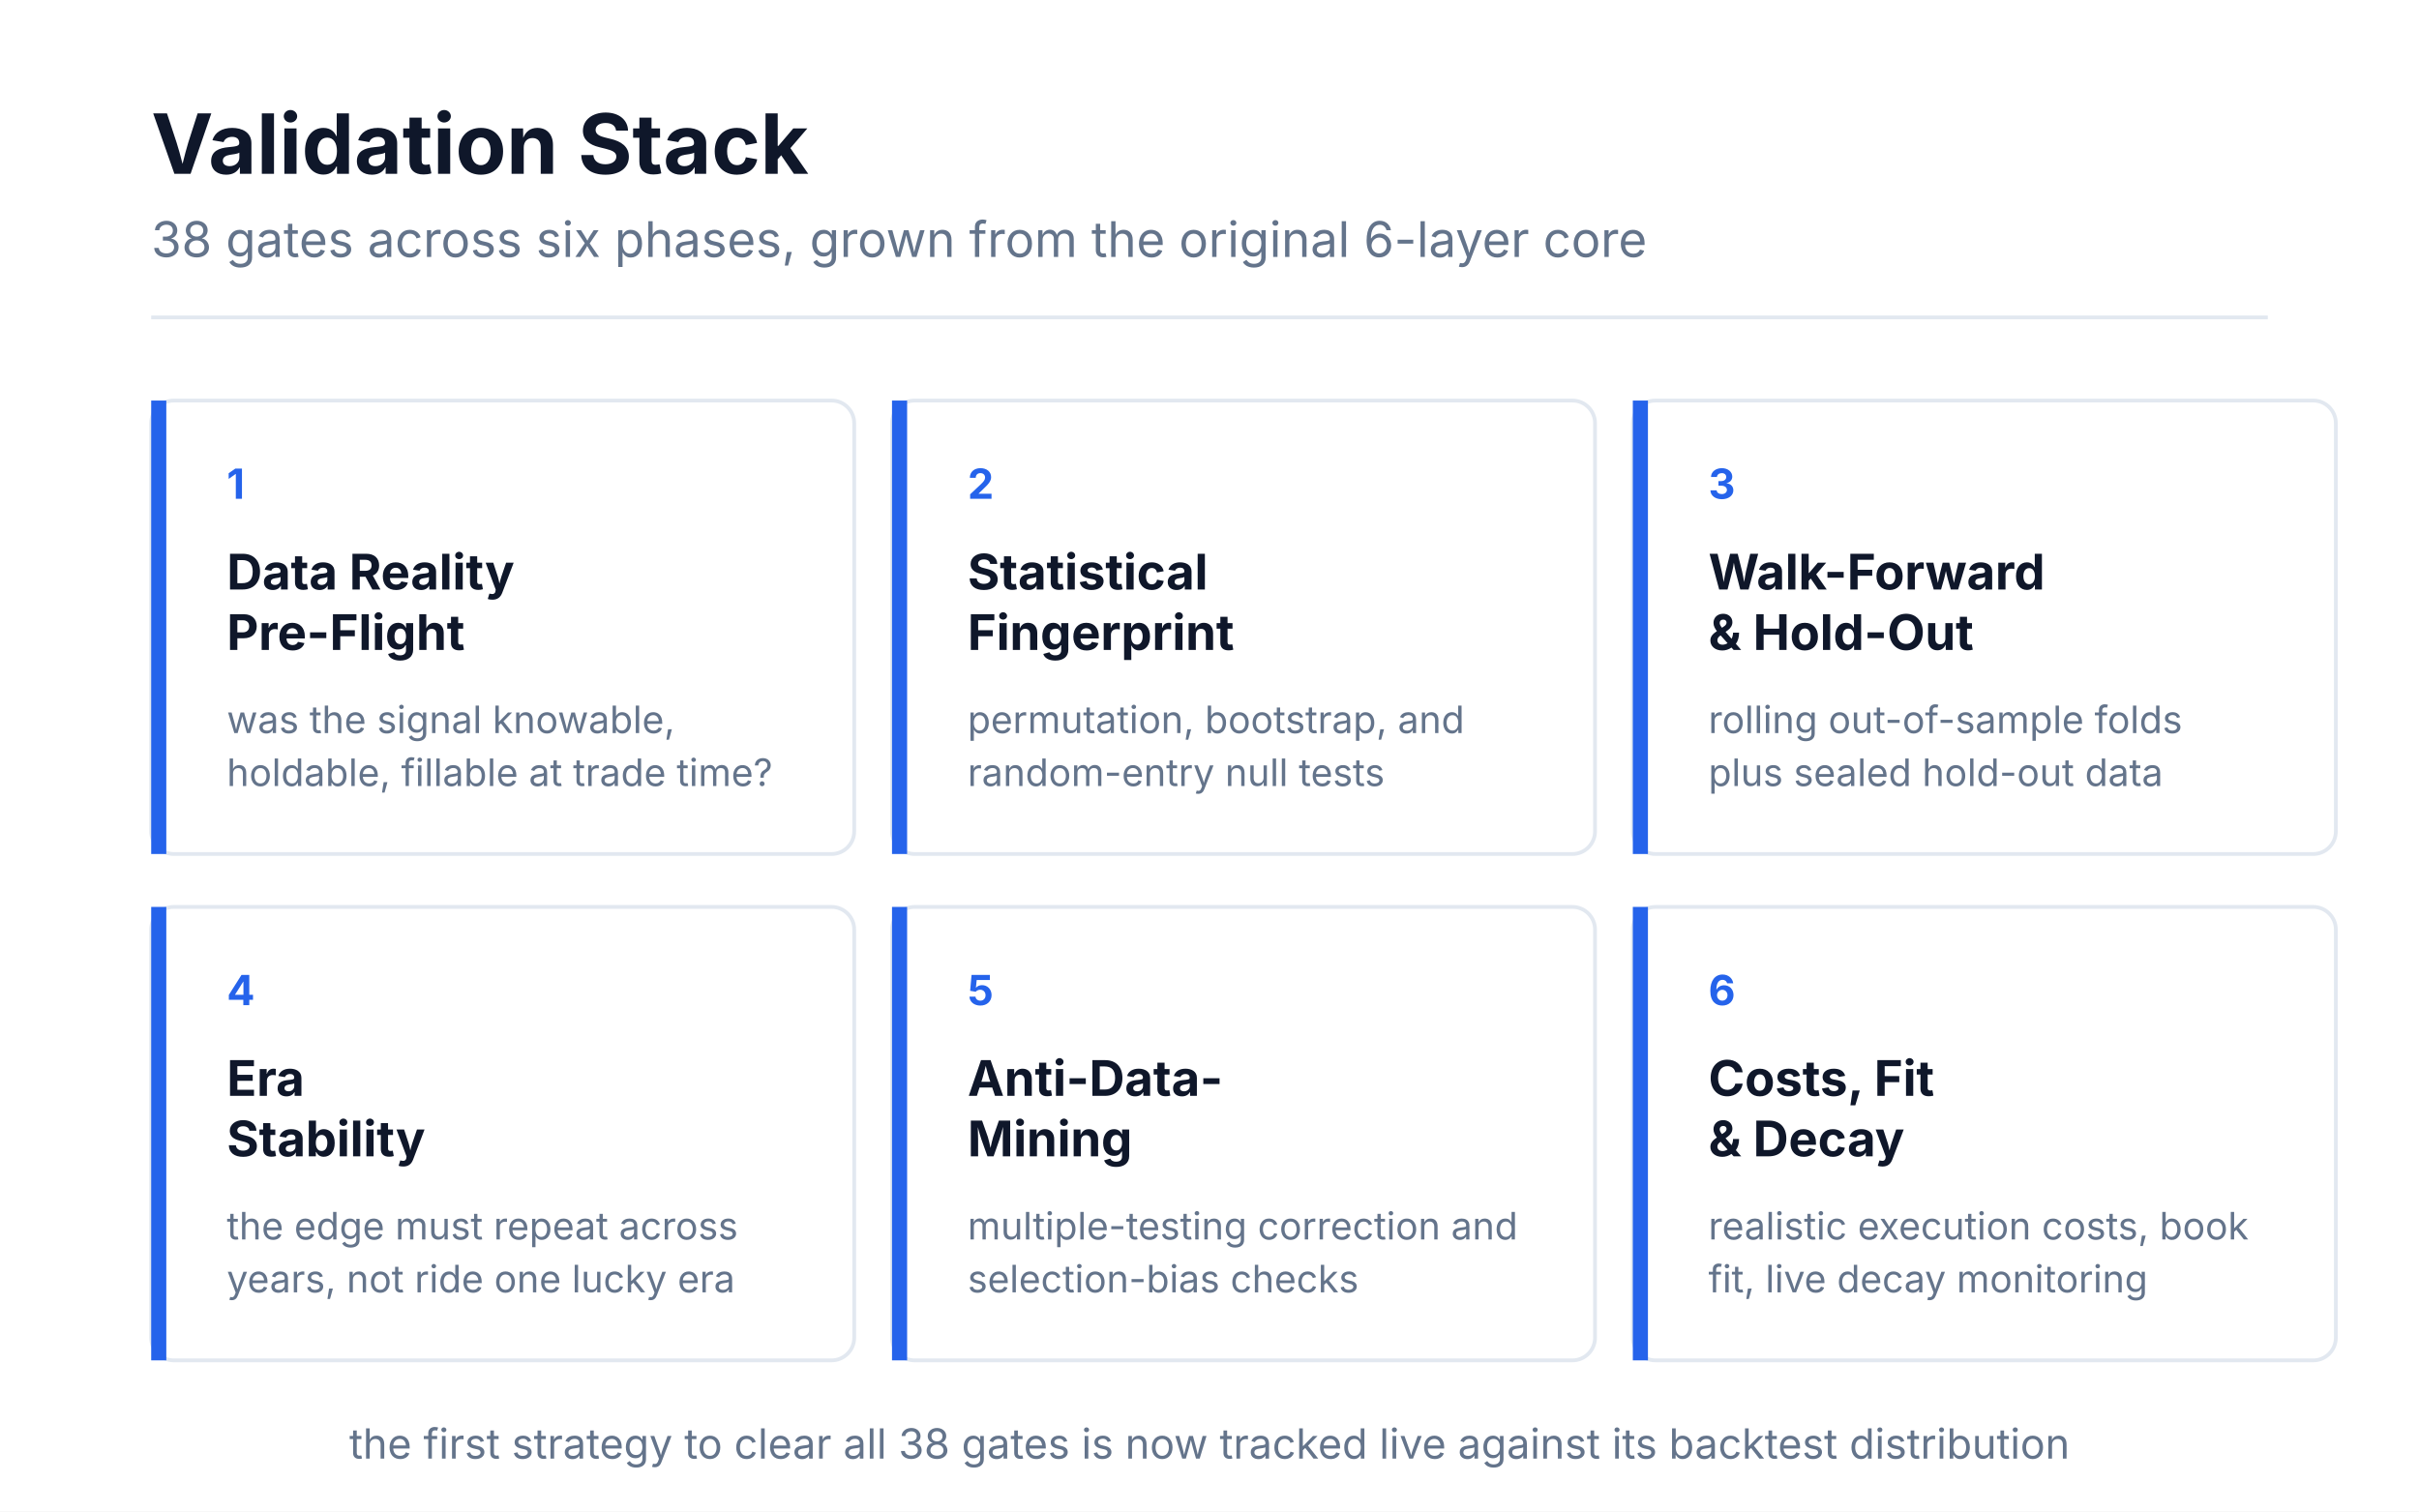
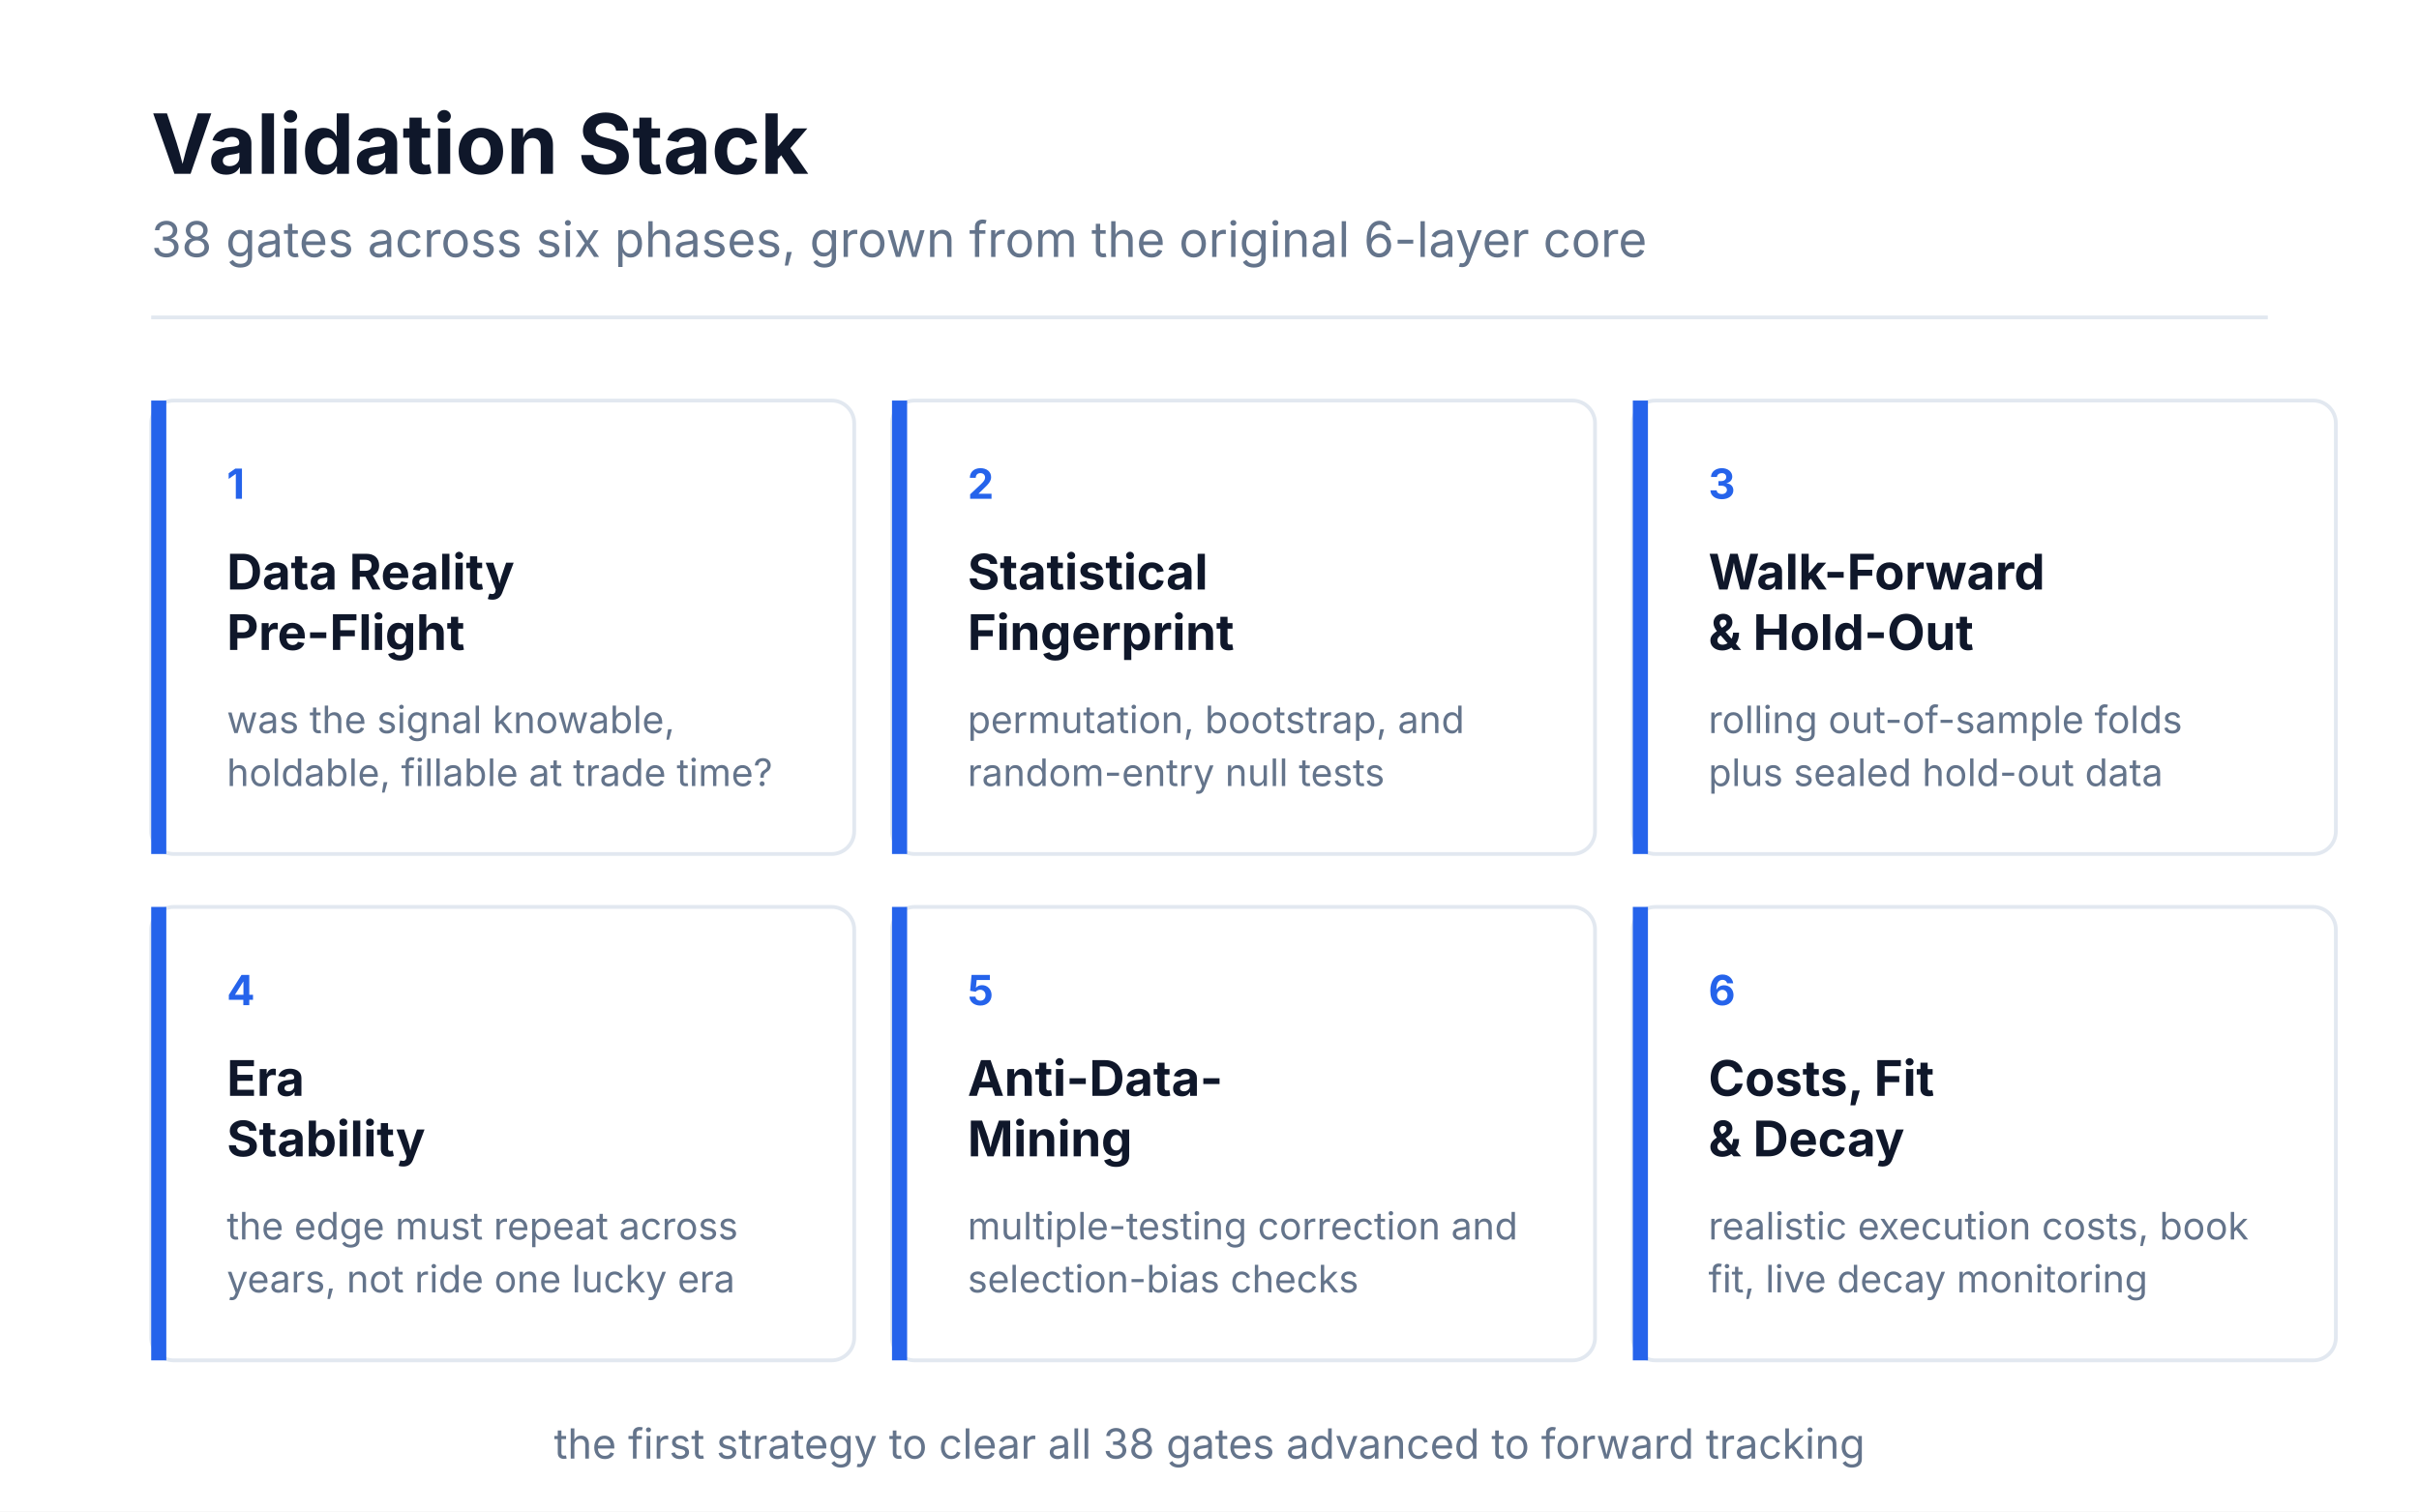
<svg xmlns="http://www.w3.org/2000/svg" width="640" height="400" viewBox="0 0 640 400" font-family="Helvetica Neue, Inter, Arial, sans-serif">
  <rect width="640" height="400" fill="#FFFFFF" />
  <text x="40" y="46" font-size="22" font-weight="700" fill="#0F172A">Validation Stack</text>
  <text x="40" y="68" font-size="13" fill="#64748B">38 gates across six phases, grown from the original 6-layer core</text>
  <line x1="40" y1="84" x2="600" y2="84" stroke="#E2E8F0" stroke-width="1" />
  <g>
    <rect x="40" y="106" width="186" height="120" rx="6" fill="#FFFFFF" stroke="#E2E8F0" stroke-width="1" />
    <rect x="40" y="106" width="4" height="120" fill="#2563EB" />
    <text x="60" y="132" font-size="11" font-weight="700" fill="#2563EB">1</text>
    <text x="60" y="156" font-size="13" font-weight="700" fill="#0F172A">Data Reality</text>
    <text x="60" y="172" font-size="13" font-weight="700" fill="#0F172A">Pre-Flight</text>
    <text x="60" y="194" font-size="10" fill="#64748B">was the signal knowable,</text>
    <text x="60" y="208" font-size="10" fill="#64748B">holdable, fillable at trade time?</text>
    <rect x="236" y="106" width="186" height="120" rx="6" fill="#FFFFFF" stroke="#E2E8F0" stroke-width="1" />
    <rect x="236" y="106" width="4" height="120" fill="#2563EB" />
    <text x="256" y="132" font-size="11" font-weight="700" fill="#2563EB">2</text>
    <text x="256" y="156" font-size="13" font-weight="700" fill="#0F172A">Statistical</text>
    <text x="256" y="172" font-size="13" font-weight="700" fill="#0F172A">Fingerprint</text>
    <text x="256" y="194" font-size="10" fill="#64748B">permutation, bootstrap, and</text>
    <text x="256" y="208" font-size="10" fill="#64748B">random-entry null tests</text>
    <rect x="432" y="106" width="186" height="120" rx="6" fill="#FFFFFF" stroke="#E2E8F0" stroke-width="1" />
    <rect x="432" y="106" width="4" height="120" fill="#2563EB" />
    <text x="452" y="132" font-size="11" font-weight="700" fill="#2563EB">3</text>
    <text x="452" y="156" font-size="13" font-weight="700" fill="#0F172A">Walk-Forward</text>
    <text x="452" y="172" font-size="13" font-weight="700" fill="#0F172A">&amp; Hold-Out</text>
    <text x="452" y="194" font-size="10" fill="#64748B">rolling out-of-sample folds</text>
    <text x="452" y="208" font-size="10" fill="#64748B">plus sealed hold-out data</text>
    <rect x="40" y="240" width="186" height="120" rx="6" fill="#FFFFFF" stroke="#E2E8F0" stroke-width="1" />
    <rect x="40" y="240" width="4" height="120" fill="#2563EB" />
    <text x="60" y="266" font-size="11" font-weight="700" fill="#2563EB">4</text>
    <text x="60" y="290" font-size="13" font-weight="700" fill="#0F172A">Era</text>
    <text x="60" y="306" font-size="13" font-weight="700" fill="#0F172A">Stability</text>
    <text x="60" y="328" font-size="10" fill="#64748B">the edge must repeat across</text>
    <text x="60" y="342" font-size="10" fill="#64748B">years, not ride one lucky era</text>
    <rect x="236" y="240" width="186" height="120" rx="6" fill="#FFFFFF" stroke="#E2E8F0" stroke-width="1" />
    <rect x="236" y="240" width="4" height="120" fill="#2563EB" />
    <text x="256" y="266" font-size="11" font-weight="700" fill="#2563EB">5</text>
    <text x="256" y="290" font-size="13" font-weight="700" fill="#0F172A">Anti-Data-</text>
    <text x="256" y="306" font-size="13" font-weight="700" fill="#0F172A">Mining</text>
    <text x="256" y="328" font-size="10" fill="#64748B">multiple-testing correction and</text>
    <text x="256" y="342" font-size="10" fill="#64748B">selection-bias checks</text>
    <rect x="432" y="240" width="186" height="120" rx="6" fill="#FFFFFF" stroke="#E2E8F0" stroke-width="1" />
    <rect x="432" y="240" width="4" height="120" fill="#2563EB" />
    <text x="452" y="266" font-size="11" font-weight="700" fill="#2563EB">6</text>
    <text x="452" y="290" font-size="13" font-weight="700" fill="#0F172A">Costs, Fit</text>
    <text x="452" y="306" font-size="13" font-weight="700" fill="#0F172A">&amp; Decay</text>
    <text x="452" y="328" font-size="10" fill="#64748B">realistic execution costs, book</text>
    <text x="452" y="342" font-size="10" fill="#64748B">fit, live decay monitoring</text>
  </g>
-   <text x="320" y="386" font-size="11" fill="#64748B" text-anchor="middle">the first strategy to clear all 38 gates is now tracked live against its backtest distribution</text>
+   <text x="320" y="386" font-size="11" fill="#64748B" text-anchor="middle">the first strategy to clear all 38 gates advanced to forward tracking</text>
</svg>
